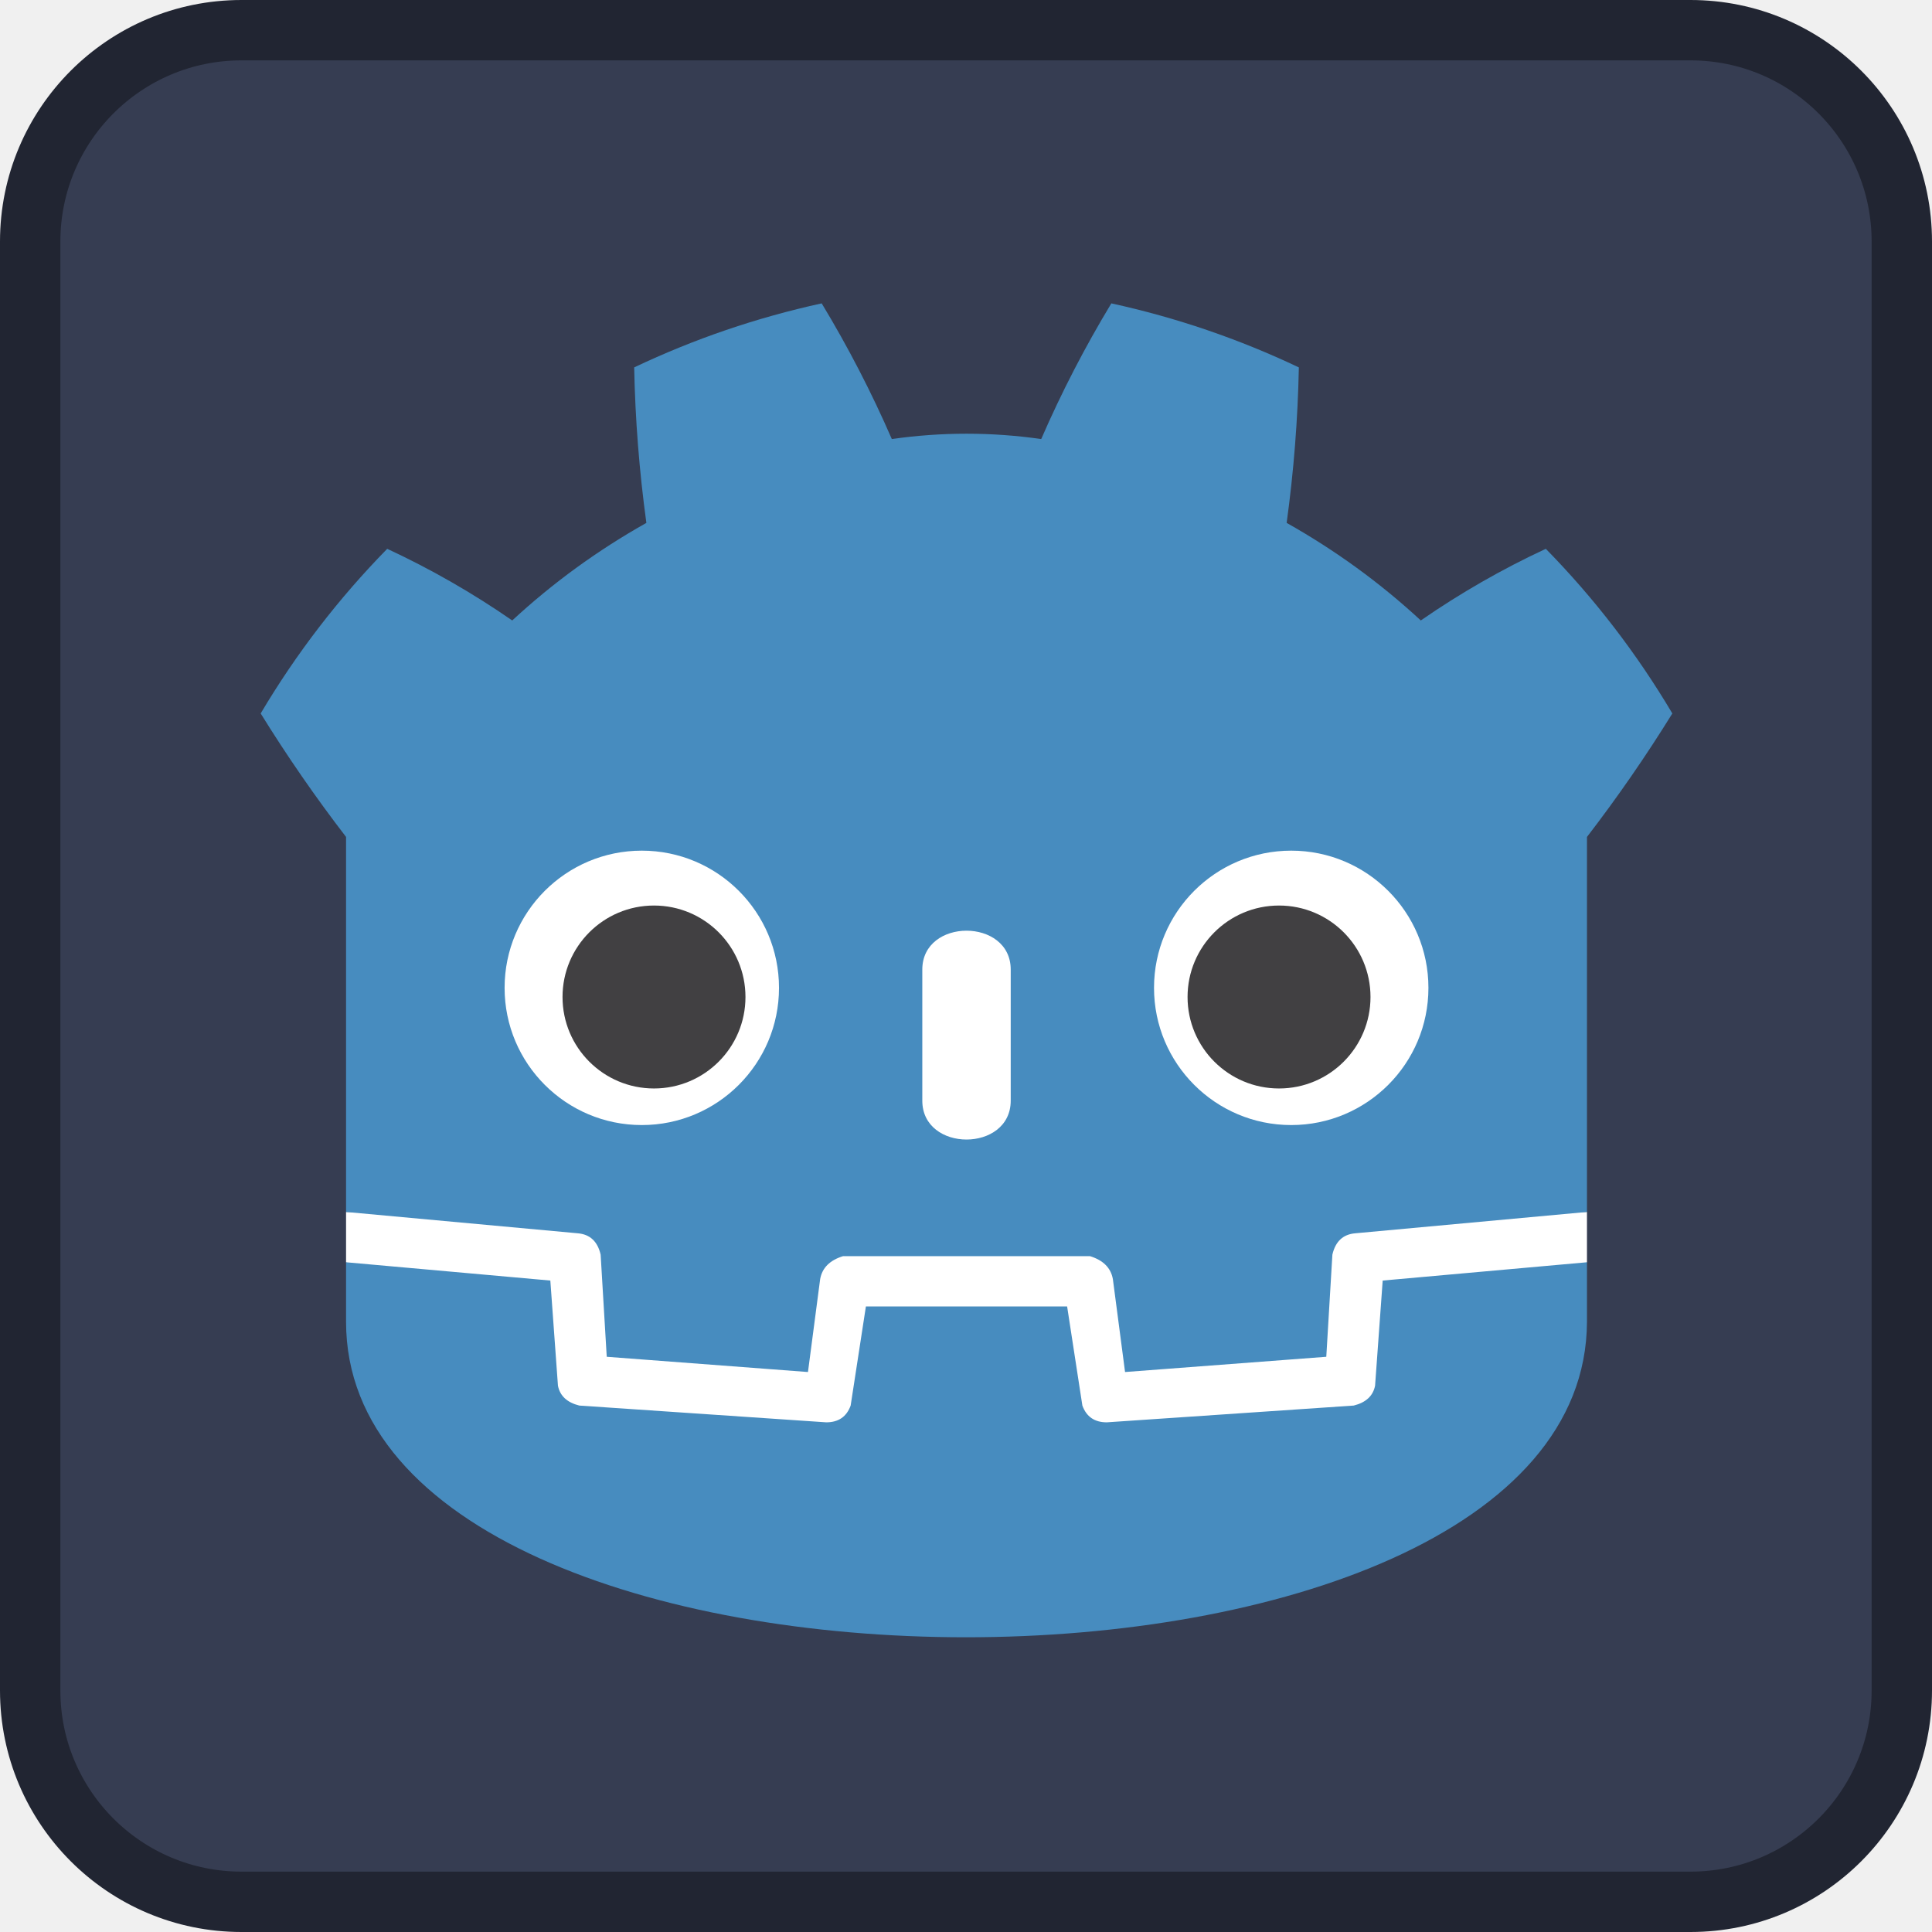
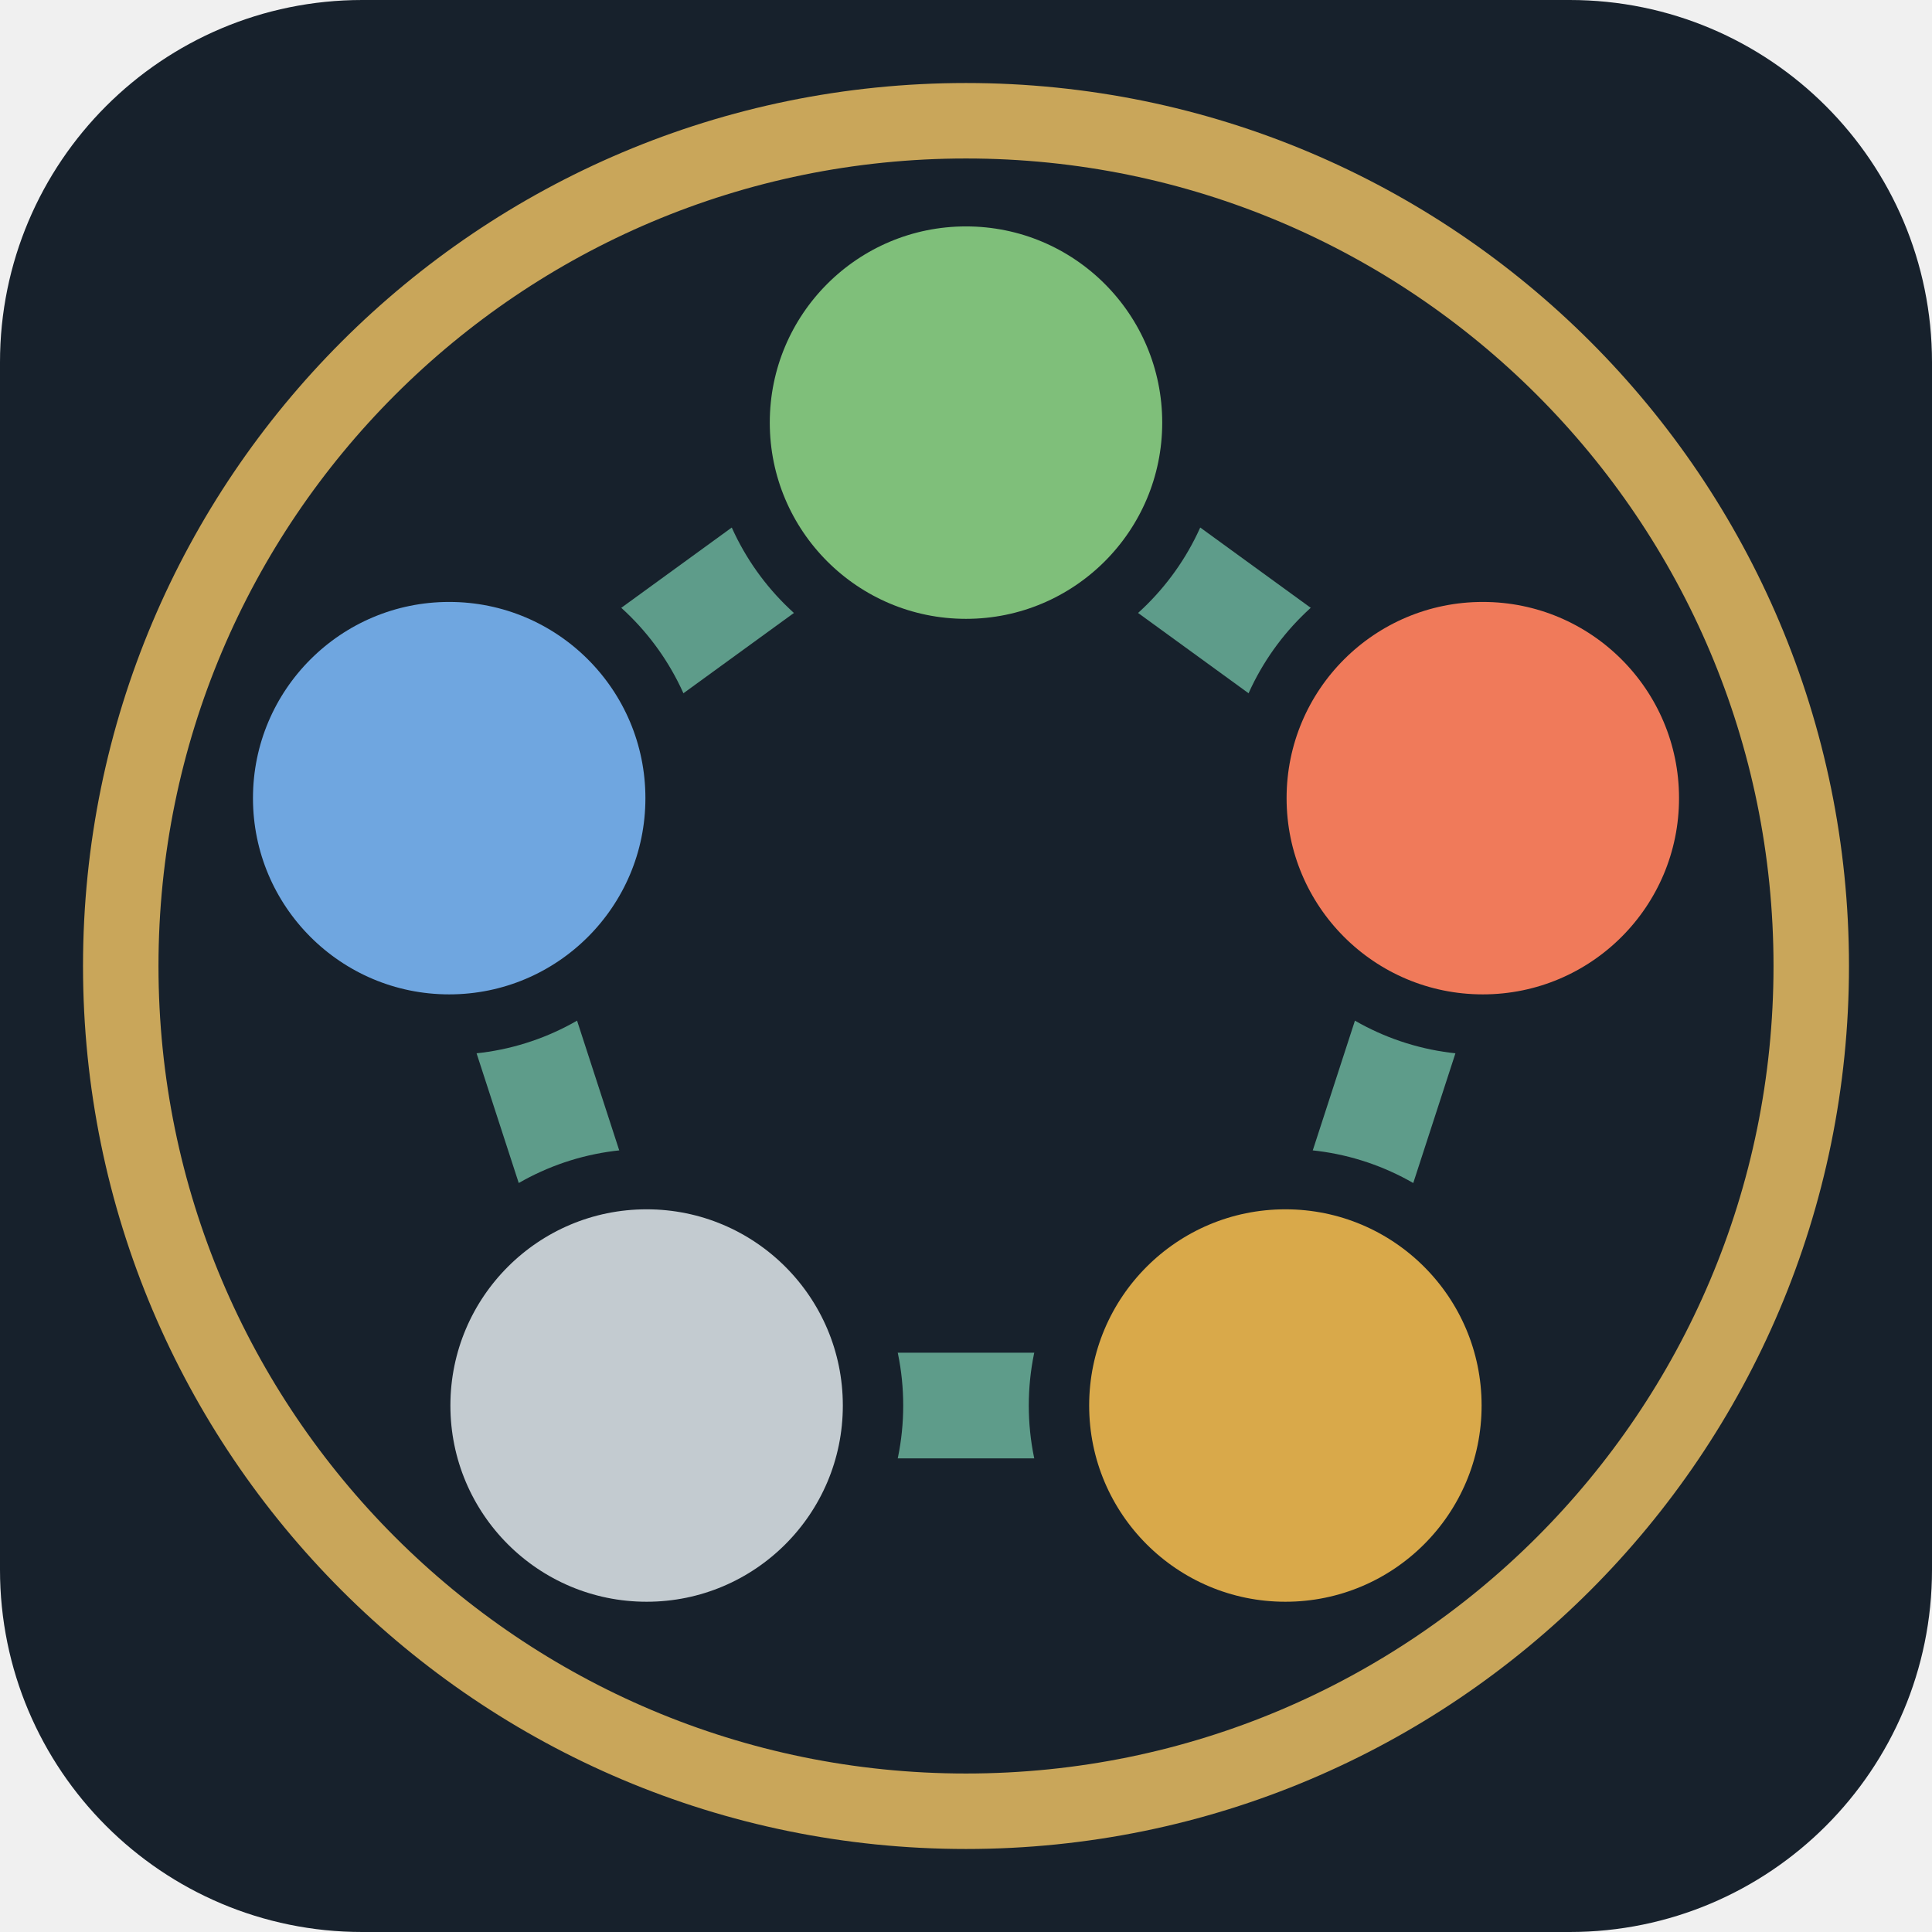
- <svg xmlns="http://www.w3.org/2000/svg" width="128" height="128">
-   <rect width="124" height="124" x="2" y="2" fill="#363d52" stroke="#212532" stroke-width="4" rx="14" />
-   <g fill="#fff" transform="translate(12.322 12.322)scale(.101)">
-     <path d="M105 673v33q407 354 814 0v-33z" />
-     <path fill="#478cbf" d="m105 673 152 14q12 1 15 14l4 67 132 10 8-61q2-11 15-15h162q13 4 15 15l8 61 132-10 4-67q3-13 15-14l152-14V427q30-39 56-81-35-59-83-108-43 20-82 47-40-37-88-64 7-51 8-102-59-28-123-42-26 43-46 89-49-7-98 0-20-46-46-89-64 14-123 42 1 51 8 102-48 27-88 64-39-27-82-47-48 49-83 108 26 42 56 81zm0 33v39c0 276 813 276 814 0v-39l-134 12-5 69q-2 10-14 13l-162 11q-12 0-16-11l-10-65H446l-10 65q-4 11-16 11l-162-11q-12-3-14-13l-5-69z" />
-     <path d="M483 600c0 34 58 34 58 0v-86c0-34-58-34-58 0z" />
-     <circle cx="725" cy="526" r="90" />
-     <circle cx="299" cy="526" r="90" />
-   </g>
-   <g fill="#414042" transform="translate(12.322 12.322)scale(.101)">
-     <circle cx="307" cy="532" r="60" />
-     <circle cx="717" cy="532" r="60" />
+ <svg xmlns="http://www.w3.org/2000/svg" width="128" height="128" viewBox="0 0 128 128">
+   <rect width="128" height="128" rx="24" fill="#17212C" />
+   <circle cx="64" cy="64" r="56" fill="none" stroke="#C9A65A" stroke-width="5" />
+   <polygon points="64,28 98.24,52.88 85.16,93.12 42.84,93.12 29.76,52.88" fill="none" stroke="#5E9C8A" stroke-width="7" stroke-linejoin="round" />
+   <g stroke="#17212C" stroke-width="4">
+     <circle cx="64" cy="28" r="15" fill="#7FBF7A" />
+     <circle cx="98.24" cy="52.88" r="15" fill="#F07A5A" />
+     <circle cx="85.16" cy="93.12" r="15" fill="#D9A94A" />
+     <circle cx="42.84" cy="93.12" r="15" fill="#C3CBD0" />
+     <circle cx="29.76" cy="52.88" r="15" fill="#6FA6E0" />
  </g>
</svg>
